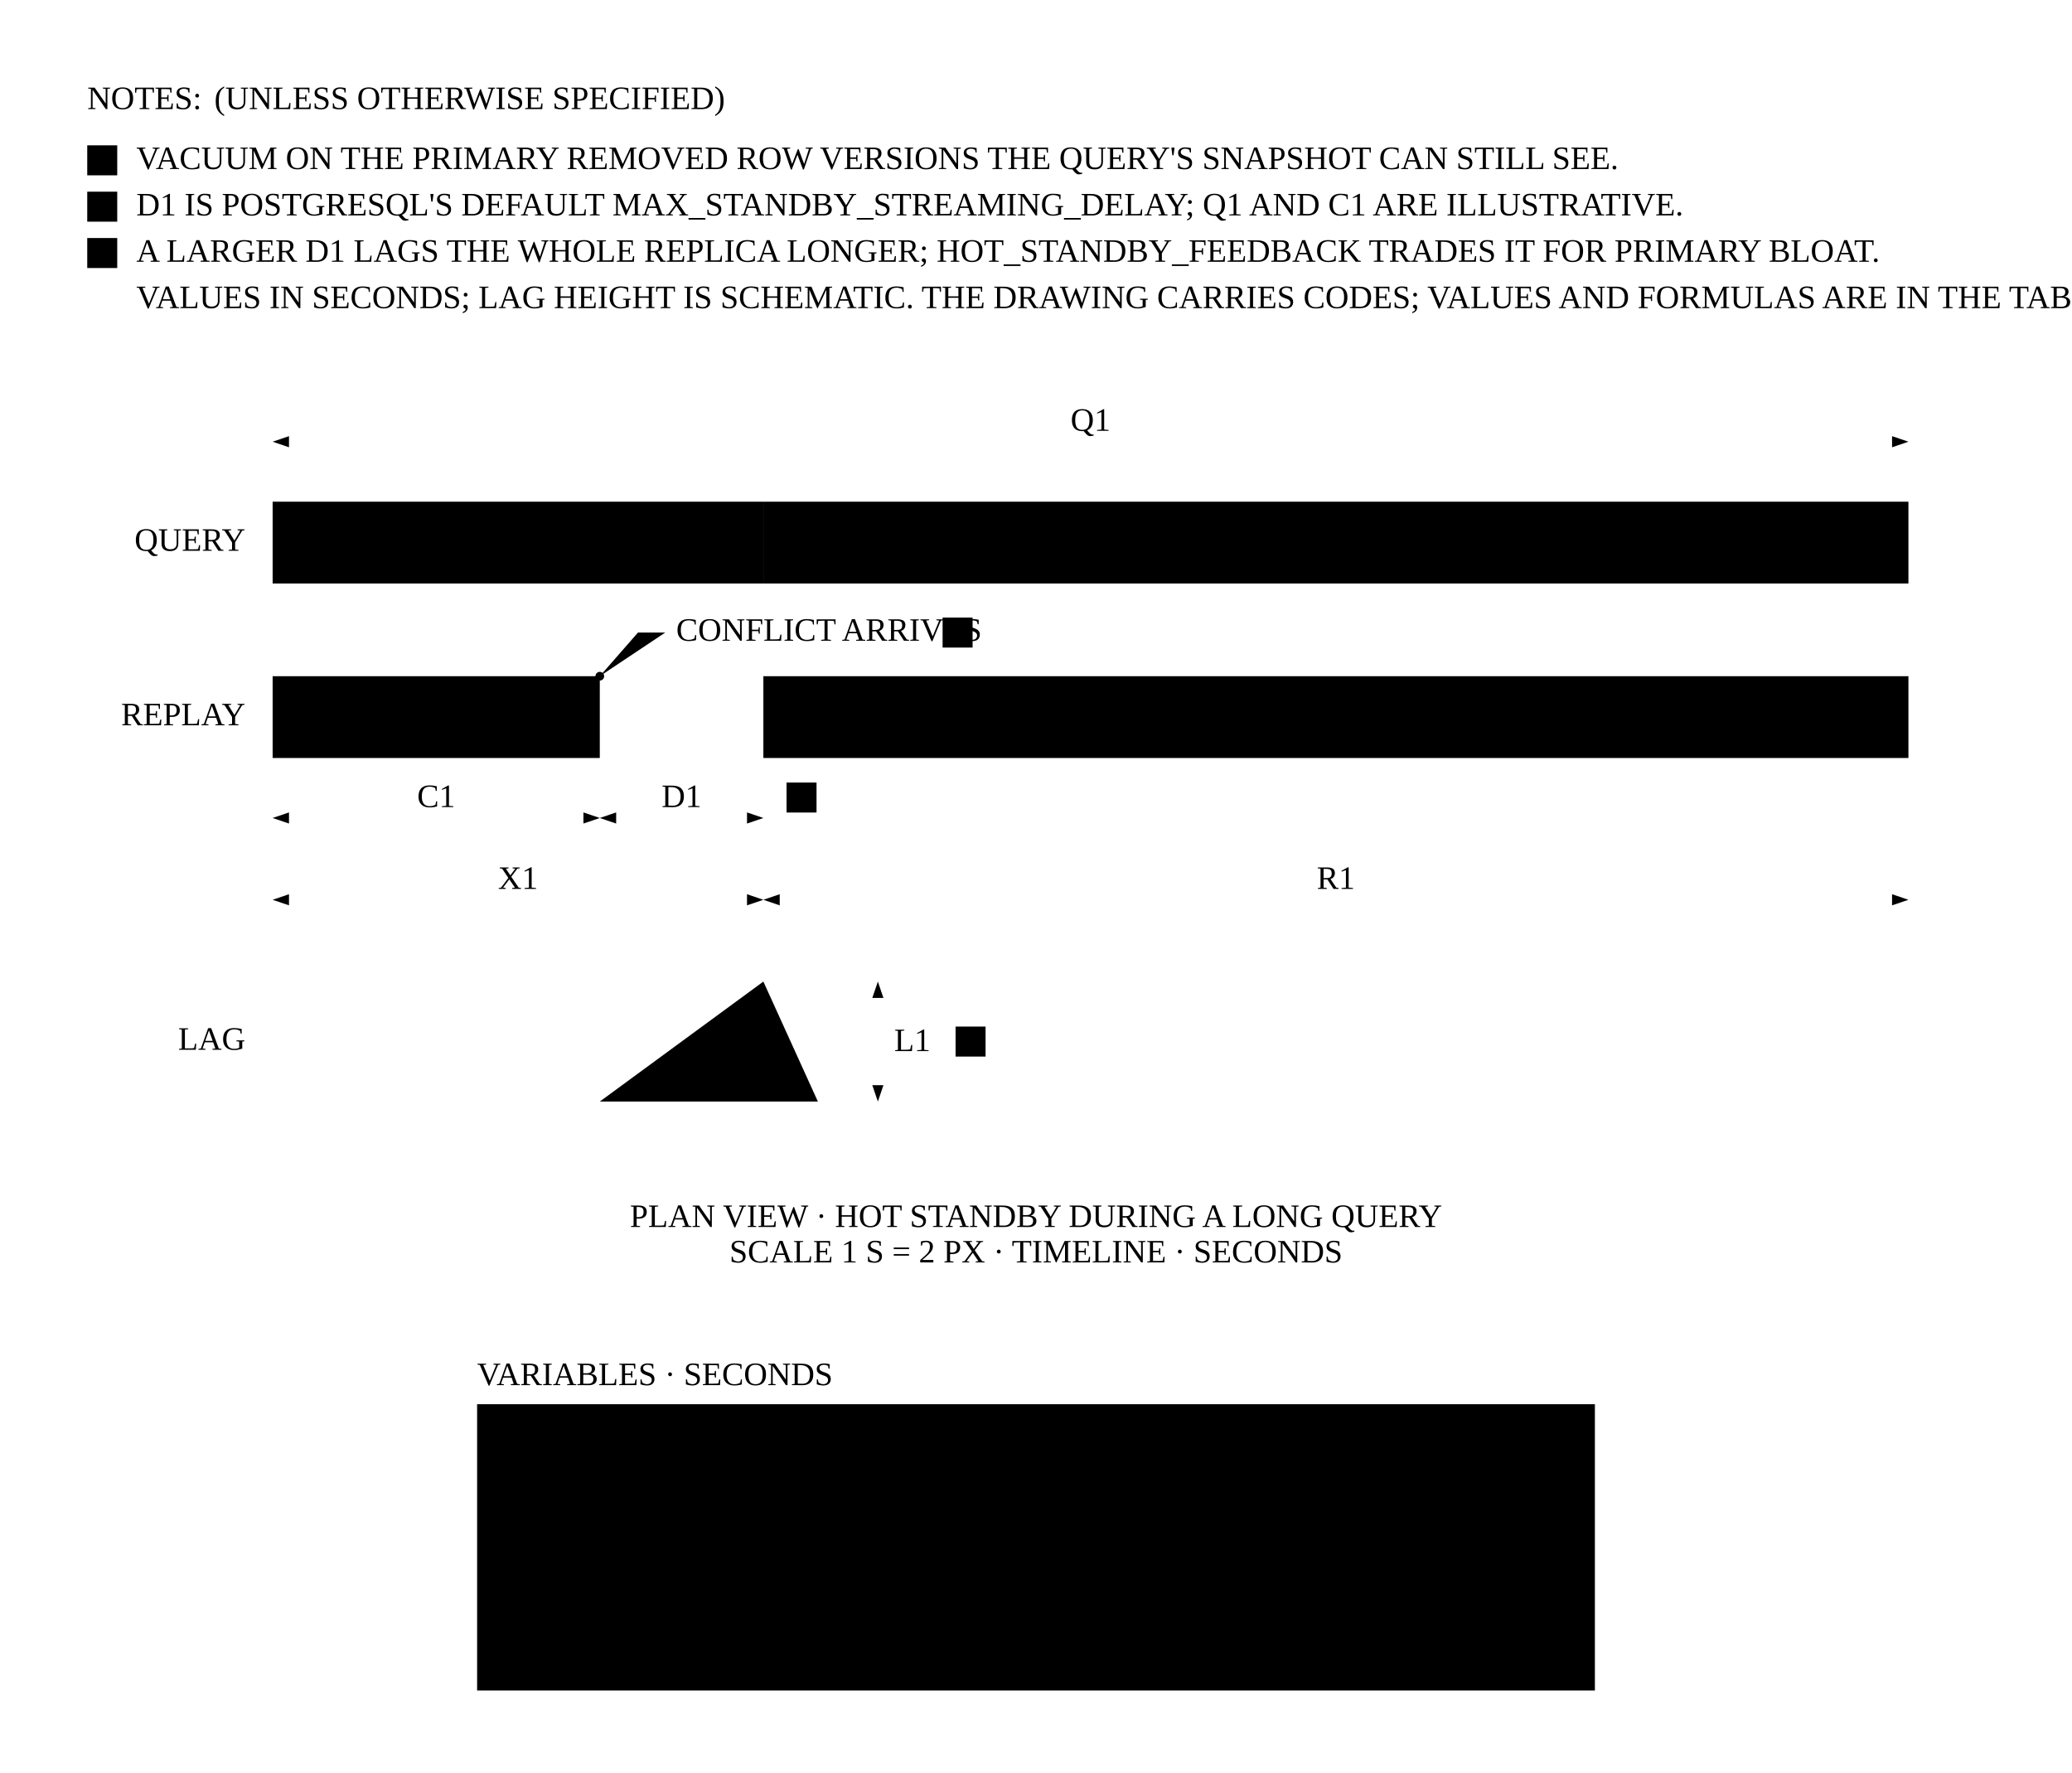
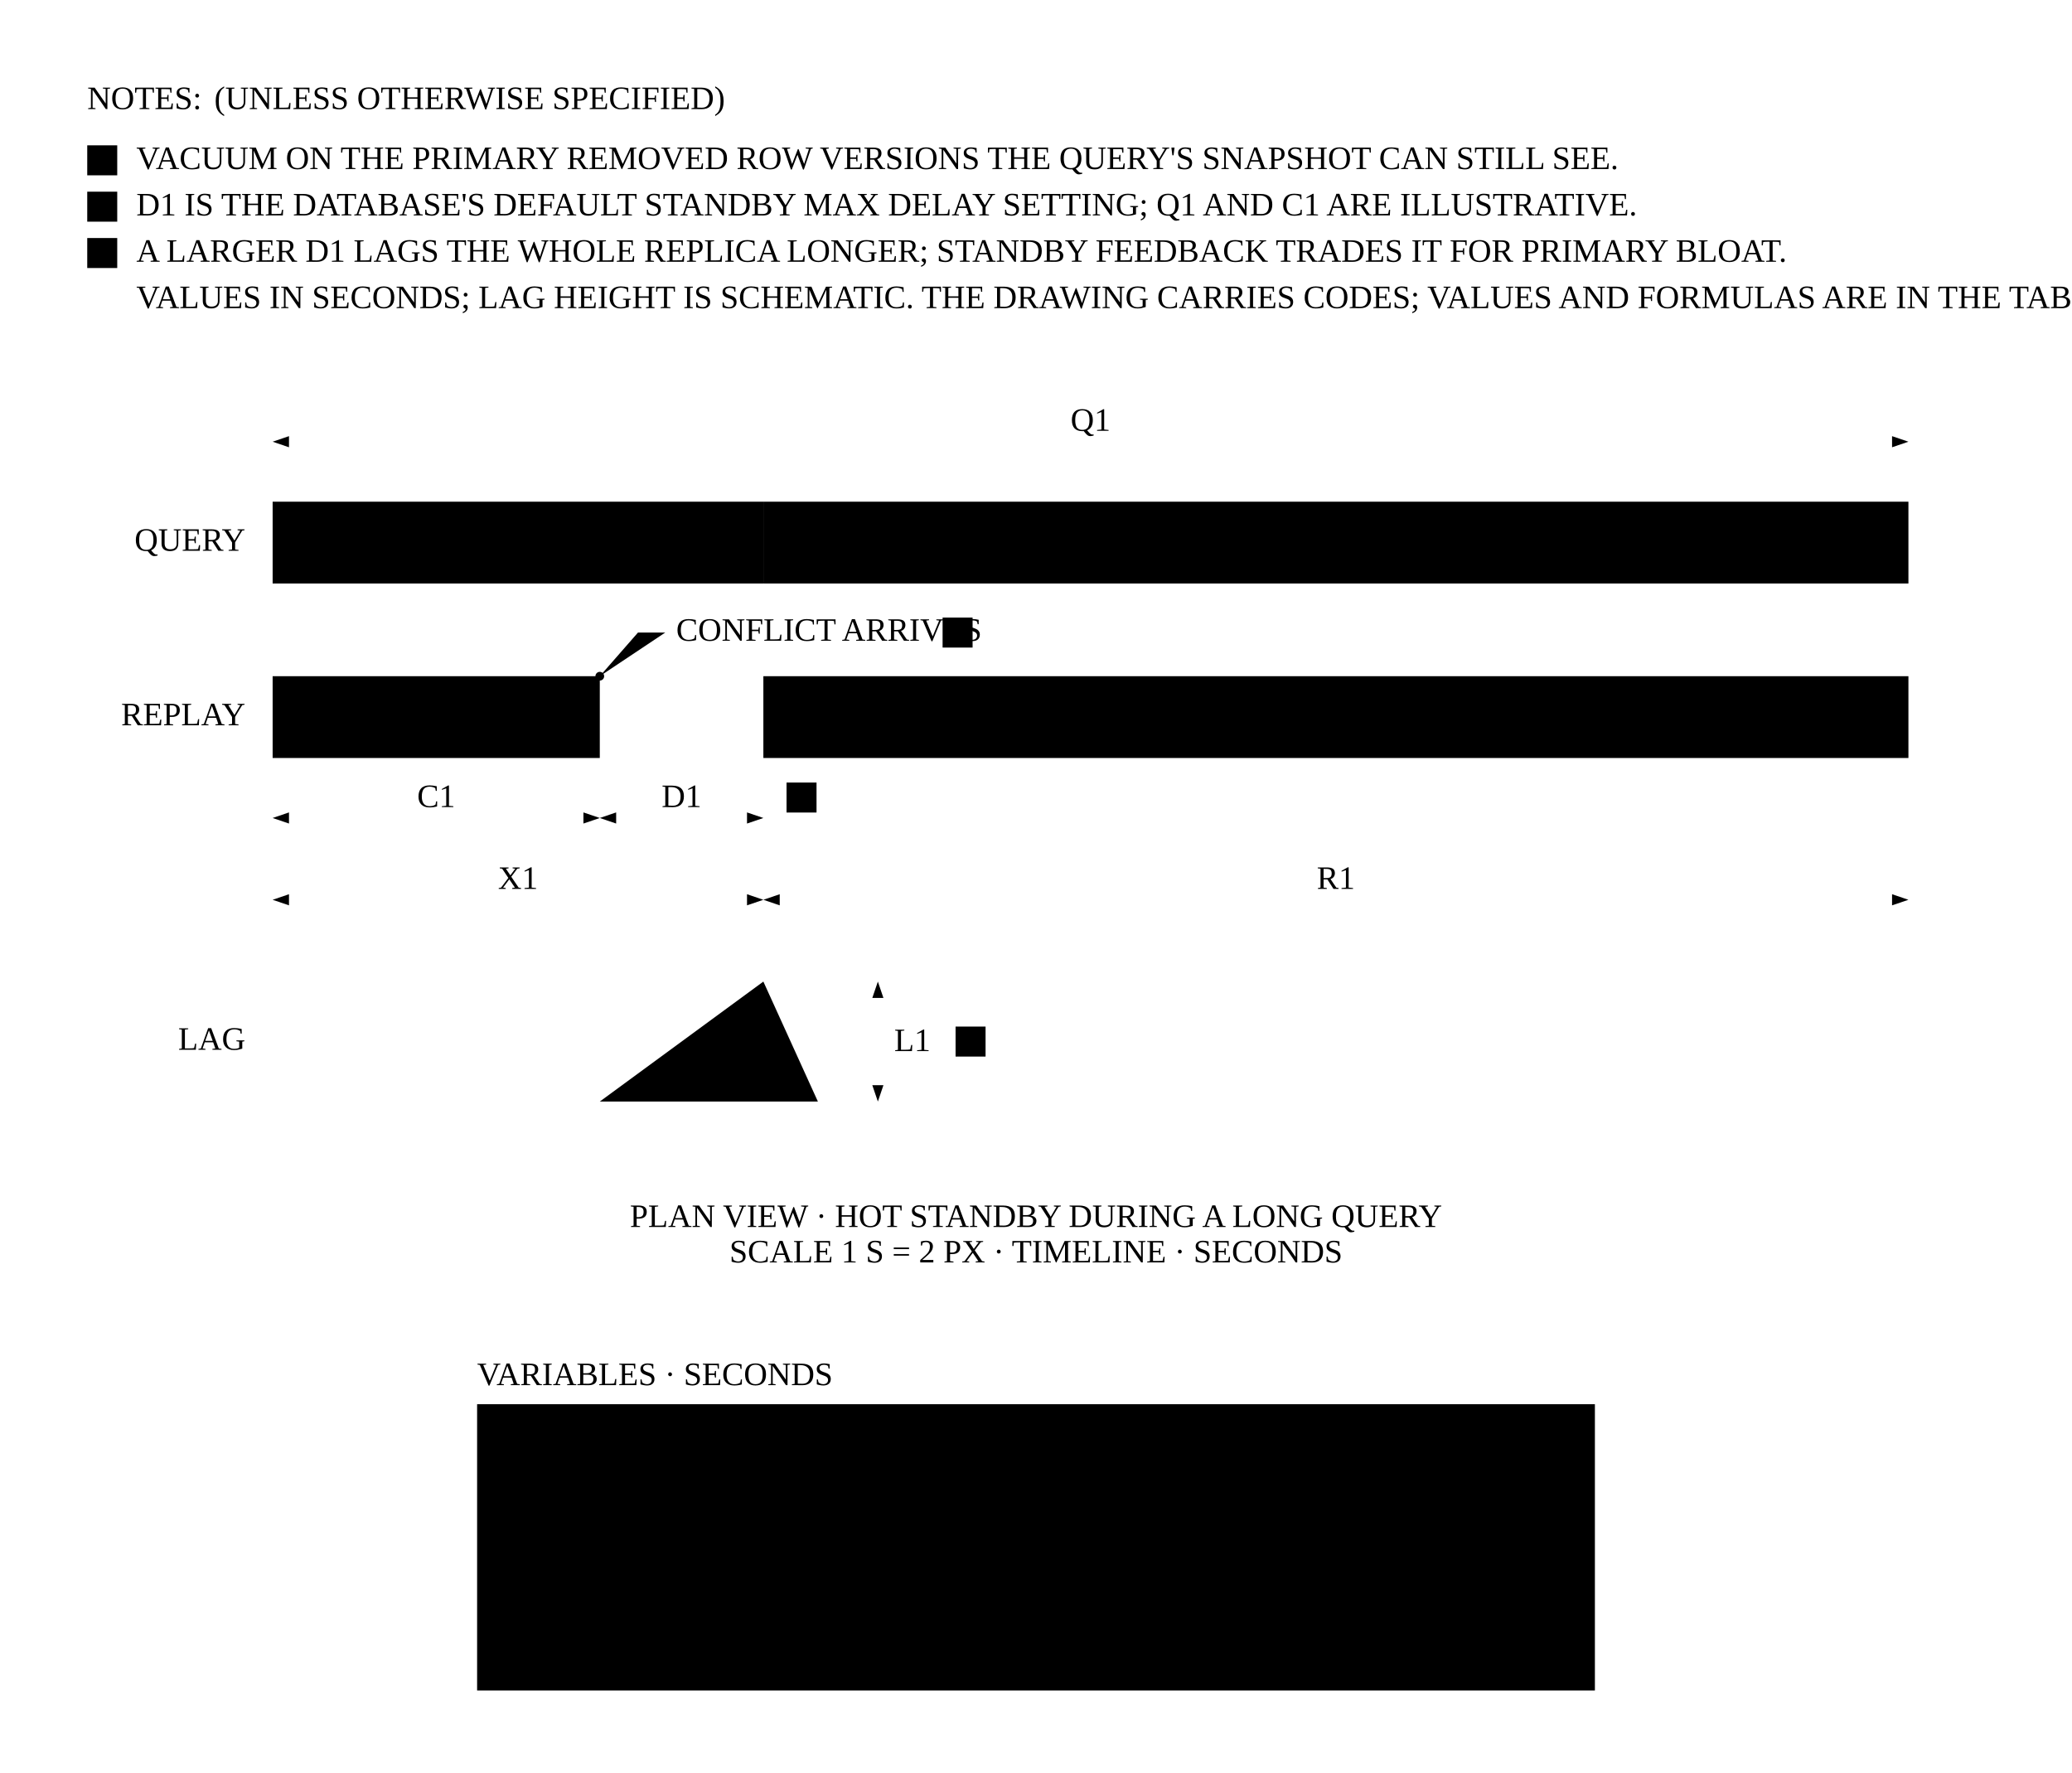
<svg xmlns="http://www.w3.org/2000/svg" class="dwg" viewBox="0 0 760 650">
  <defs>
    <marker id="dp-rc-ah" viewBox="0 0 10 10" refX="10" refY="5" markerWidth="6" markerHeight="6" markerUnits="userSpaceOnUse" orient="auto-start-reverse">
      <path class="ah ink" d="M0,1.6L10,5L0,8.4Z" />
    </marker>
    <marker id="dp-rc-ah-hl" viewBox="0 0 10 10" refX="10" refY="5" markerWidth="6" markerHeight="6" markerUnits="userSpaceOnUse" orient="auto-start-reverse">
      <path class="ah hl" d="M0,1.6L10,5L0,8.4Z" />
    </marker>
    <pattern id="dp-rc-hatch" width="5" height="5" patternUnits="userSpaceOnUse" patternTransform="rotate(45)">
      <path class="hatch-ln" d="M0,0V5" />
    </pattern>
  </defs>
  <text class="nth" x="32" y="40">NOTES:</text>
  <text class="nt" x="78.6" y="40">(UNLESS OTHERWISE SPECIFIED)</text>
  <rect class="nb" x="32" y="53.3" width="11" height="11" />
  <text class="nbt" x="37.5" y="61.5" text-anchor="middle">1</text>
  <text class="nt" x="50" y="62">VACUUM ON THE PRIMARY REMOVED ROW VERSIONS THE QUERY'S SNAPSHOT CAN STILL SEE.</text>
  <rect class="nb" x="32" y="70.3" width="11" height="11" />
  <text class="nbt" x="37.5" y="78.5" text-anchor="middle">2</text>
-   <text class="nt" x="50" y="79">D1 IS POSTGRESQL'S DEFAULT MAX_STANDBY_STREAMING_DELAY; Q1 AND C1 ARE ILLUSTRATIVE.</text>
+   <text class="nt" x="50" y="79">D1 IS THE DATABASE'S DEFAULT STANDBY MAX DELAY SETTING; Q1 AND C1 ARE ILLUSTRATIVE.</text>
  <rect class="nb" x="32" y="87.3" width="11" height="11" />
  <text class="nbt" x="37.5" y="95.5" text-anchor="middle">3</text>
-   <text class="nt" x="50" y="96">A LARGER D1 LAGS THE WHOLE REPLICA LONGER; HOT_STANDBY_FEEDBACK TRADES IT FOR PRIMARY BLOAT.</text>
+   <text class="nt" x="50" y="96">A LARGER D1 LAGS THE WHOLE REPLICA LONGER; STANDBY FEEDBACK TRADES IT FOR PRIMARY BLOAT.</text>
  <text class="nt" x="50" y="113">VALUES IN SECONDS; LAG HEIGHT IS SCHEMATIC. THE DRAWING CARRIES CODES; VALUES AND FORMULAS ARE IN THE TABLE.</text>
  <path class="ext" d="M100,181L100,158" />
  <path class="ext" d="M700,181L700,158" />
  <path class="dim" d="M100,162L700,162" marker-start="url(#dp-rc-ah)" marker-end="url(#dp-rc-ah)" />
  <text class="dt" x="400" y="158" text-anchor="middle">Q1</text>
  <text class="sl ink" x="90" y="202" text-anchor="end">QUERY</text>
  <rect class="obj fill-1" x="100" y="184" width="180" height="30" />
  <rect class="slot" x="280" y="184" width="420" height="30" />
  <text class="sl ink" x="190" y="202" text-anchor="middle">RUNS</text>
  <text class="sl" x="490" y="202" text-anchor="middle">CANCELLED AT X1</text>
  <text class="sl ink" x="90" y="266" text-anchor="end">REPLAY</text>
  <rect class="obj fill-2" x="100" y="248" width="120" height="30" />
  <rect class="hatch" x="220" y="248" width="60" height="30" fill="url(#dp-rc-hatch)" />
  <rect class="obj fill-2" x="280" y="248" width="420" height="30" />
  <text class="sl ink" x="160" y="266" text-anchor="middle">APPLYING</text>
  <text class="sl ink" x="490" y="266" text-anchor="middle">CATCHES UP</text>
  <circle class="dot" cx="220" cy="248" r="1.6" />
  <path class="leader" d="M220,248L234,232H244" />
  <text class="sl ink" x="248" y="235">CONFLICT ARRIVES</text>
  <rect class="nb" x="345.74" y="226.5" width="11" height="11" />
  <text class="nbt" x="351.24" y="234.7" text-anchor="middle">1</text>
  <path class="ext" d="M100,281L100,304" />
  <path class="ext" d="M220,281L220,304" />
  <path class="dim" d="M100,300L220,300" marker-start="url(#dp-rc-ah)" marker-end="url(#dp-rc-ah)" />
  <text class="dt" x="160" y="296" text-anchor="middle">C1</text>
  <path class="ext" d="M280,281L280,304" />
  <path class="dim hl" d="M220,300L280,300" marker-start="url(#dp-rc-ah-hl)" marker-end="url(#dp-rc-ah-hl)" />
  <text class="dt hl" x="250" y="296" text-anchor="middle">D1</text>
  <rect class="nb" x="288.5" y="287" width="11" height="11" />
  <text class="nbt" x="294" y="295.2" text-anchor="middle">2</text>
  <path class="ext" d="M100,303L100,334" />
  <path class="ext" d="M280,303L280,334" />
  <path class="dim" d="M100,330L280,330" marker-start="url(#dp-rc-ah)" marker-end="url(#dp-rc-ah)" />
  <text class="dt" x="190" y="326" text-anchor="middle">X1</text>
  <path class="ext" d="M700,281L700,334" />
  <path class="dim" d="M280,330L700,330" marker-start="url(#dp-rc-ah)" marker-end="url(#dp-rc-ah)" />
  <text class="dt" x="490" y="326" text-anchor="middle">R1</text>
  <text class="sl ink" x="90" y="385" text-anchor="end">LAG</text>
  <path class="ext" d="M100,404L700,404" />
  <path class="obj fill-2" d="M220,404L280,360L300,404Z" />
  <path class="ext" d="M283,360L326,360" />
  <path class="dim" d="M322,360L322,404" marker-start="url(#dp-rc-ah)" marker-end="url(#dp-rc-ah)" />
  <text class="dt" x="328" y="385.5">L1</text>
  <rect class="nb" x="350.5" y="376.5" width="11" height="11" />
  <text class="nbt" x="356" y="384.7" text-anchor="middle">3</text>
  <text class="vt" x="380" y="450" text-anchor="middle">PLAN VIEW · HOT STANDBY DURING A LONG QUERY</text>
  <text class="vs" x="380" y="463" text-anchor="middle">SCALE 1 S = 2 PX · TIMELINE · SECONDS</text>
  <text class="vt" x="175" y="508">VARIABLES · SECONDS</text>
  <rect class="tbl" x="175" y="515" width="410" height="105" />
  <path class="tbl" d="M175,530L585,530" />
  <path class="tbl" d="M175,545L585,545" />
  <path class="tbl" d="M175,560L585,560" />
  <path class="tbl" d="M175,575L585,575" />
  <path class="tbl" d="M175,590L585,590" />
  <path class="tbl" d="M175,605L585,605" />
  <path class="tbl" d="M215,515L215,620" />
  <path class="tbl" d="M465,515L465,620" />
  <text class="th" x="181" y="525.2">CODE</text>
  <text class="th" x="340" y="525.2" text-anchor="middle">VARIABLE</text>
  <text class="th" x="525" y="525.2" text-anchor="middle">VALUE</text>
  <text class="tc" x="181" y="540.7">Q1</text>
  <text class="tc" x="340" y="540.7" text-anchor="middle">run time the analytical query needs</text>
  <text class="tc" x="525" y="540.7" text-anchor="middle">300</text>
  <text class="tc" x="181" y="555.7">C1</text>
  <text class="tc" x="340" y="555.7" text-anchor="middle">when a conflicting cleanup record arrives</text>
  <text class="tc" x="525" y="555.7" text-anchor="middle">60</text>
  <text class="tc" x="181" y="570.7">D1</text>
-   <text class="tc" x="340" y="570.7" text-anchor="middle">max_standby_streaming_delay, the default</text>
+   <text class="tc" x="340" y="570.7" text-anchor="middle">standby max delay setting, the default</text>
  <text class="tc" x="525" y="570.7" text-anchor="middle">30</text>
  <text class="tc" x="181" y="585.7">X1</text>
  <text class="tc" x="340" y="585.7" text-anchor="middle">query cancelled</text>
  <text class="tc" x="525" y="585.7" text-anchor="middle">C1 + D1 = 90</text>
  <text class="tc" x="181" y="600.7">R1</text>
  <text class="tc" x="340" y="600.7" text-anchor="middle">work left undone</text>
  <text class="tc" x="525" y="600.7" text-anchor="middle">Q1 − X1 = 210</text>
  <text class="tc" x="181" y="615.7">L1</text>
  <text class="tc" x="340" y="615.7" text-anchor="middle">peak replica lag for every other reader</text>
  <text class="tc" x="525" y="615.7" text-anchor="middle">D1 = 30</text>
</svg>
